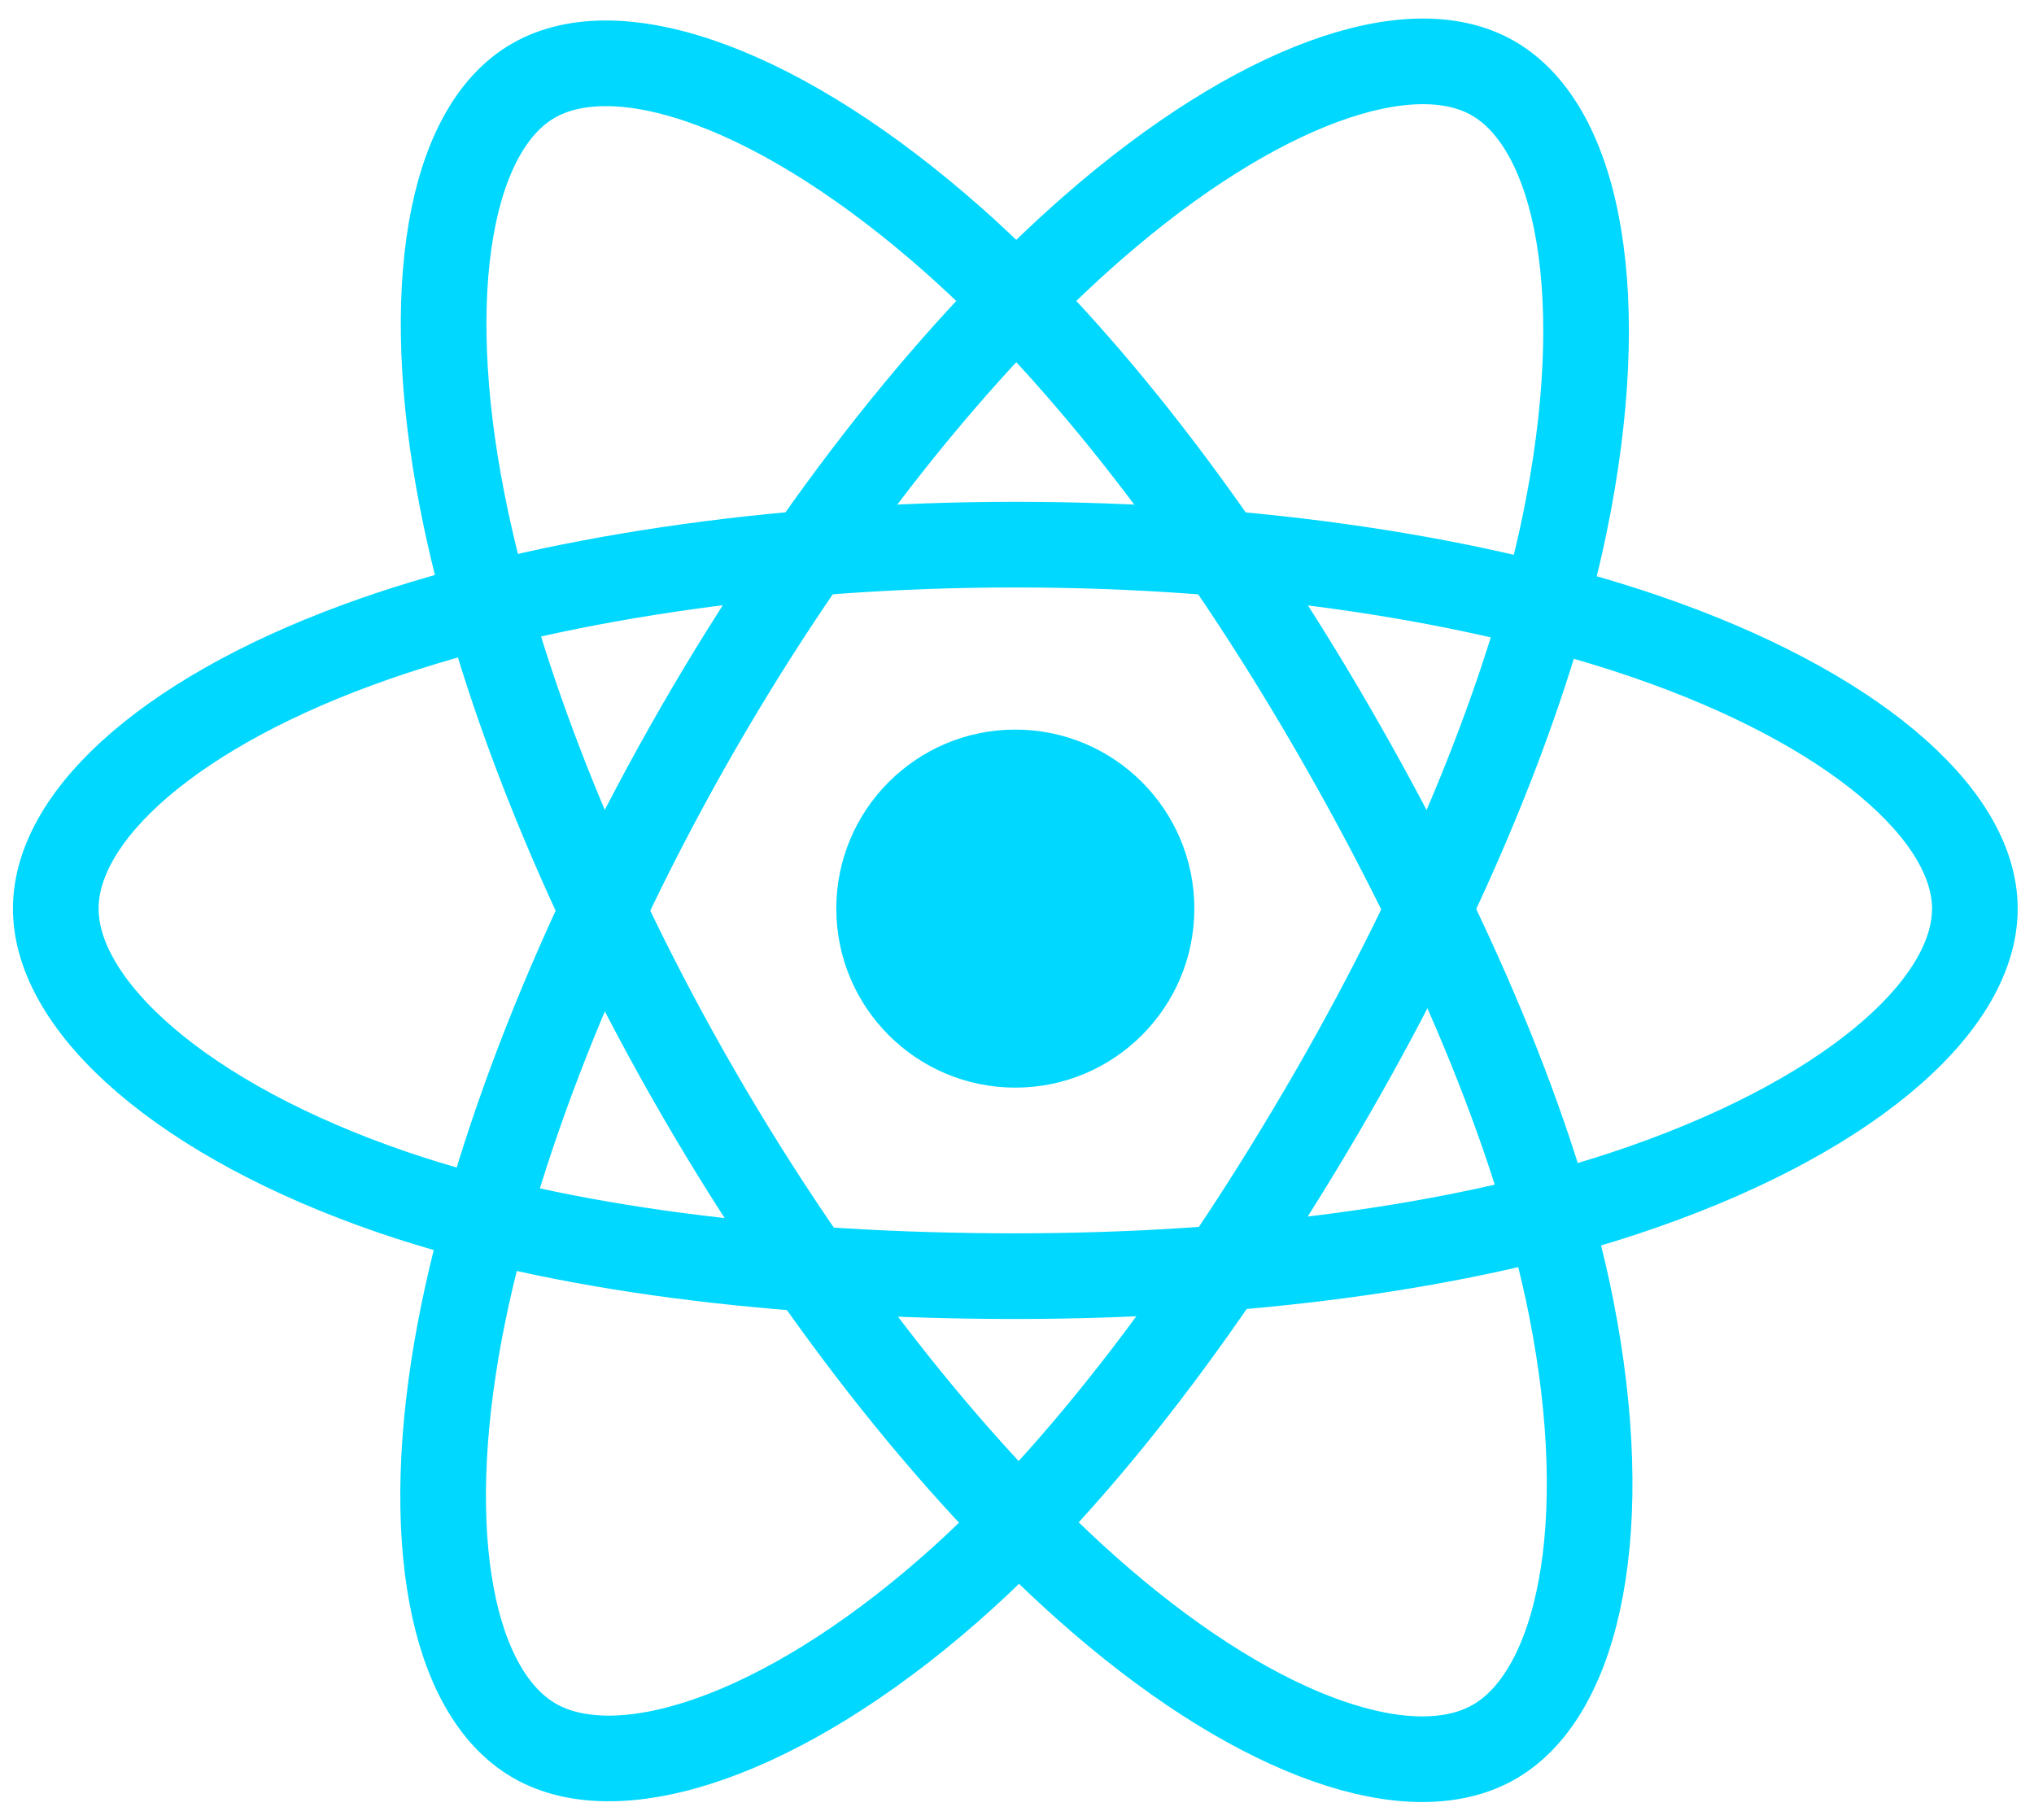
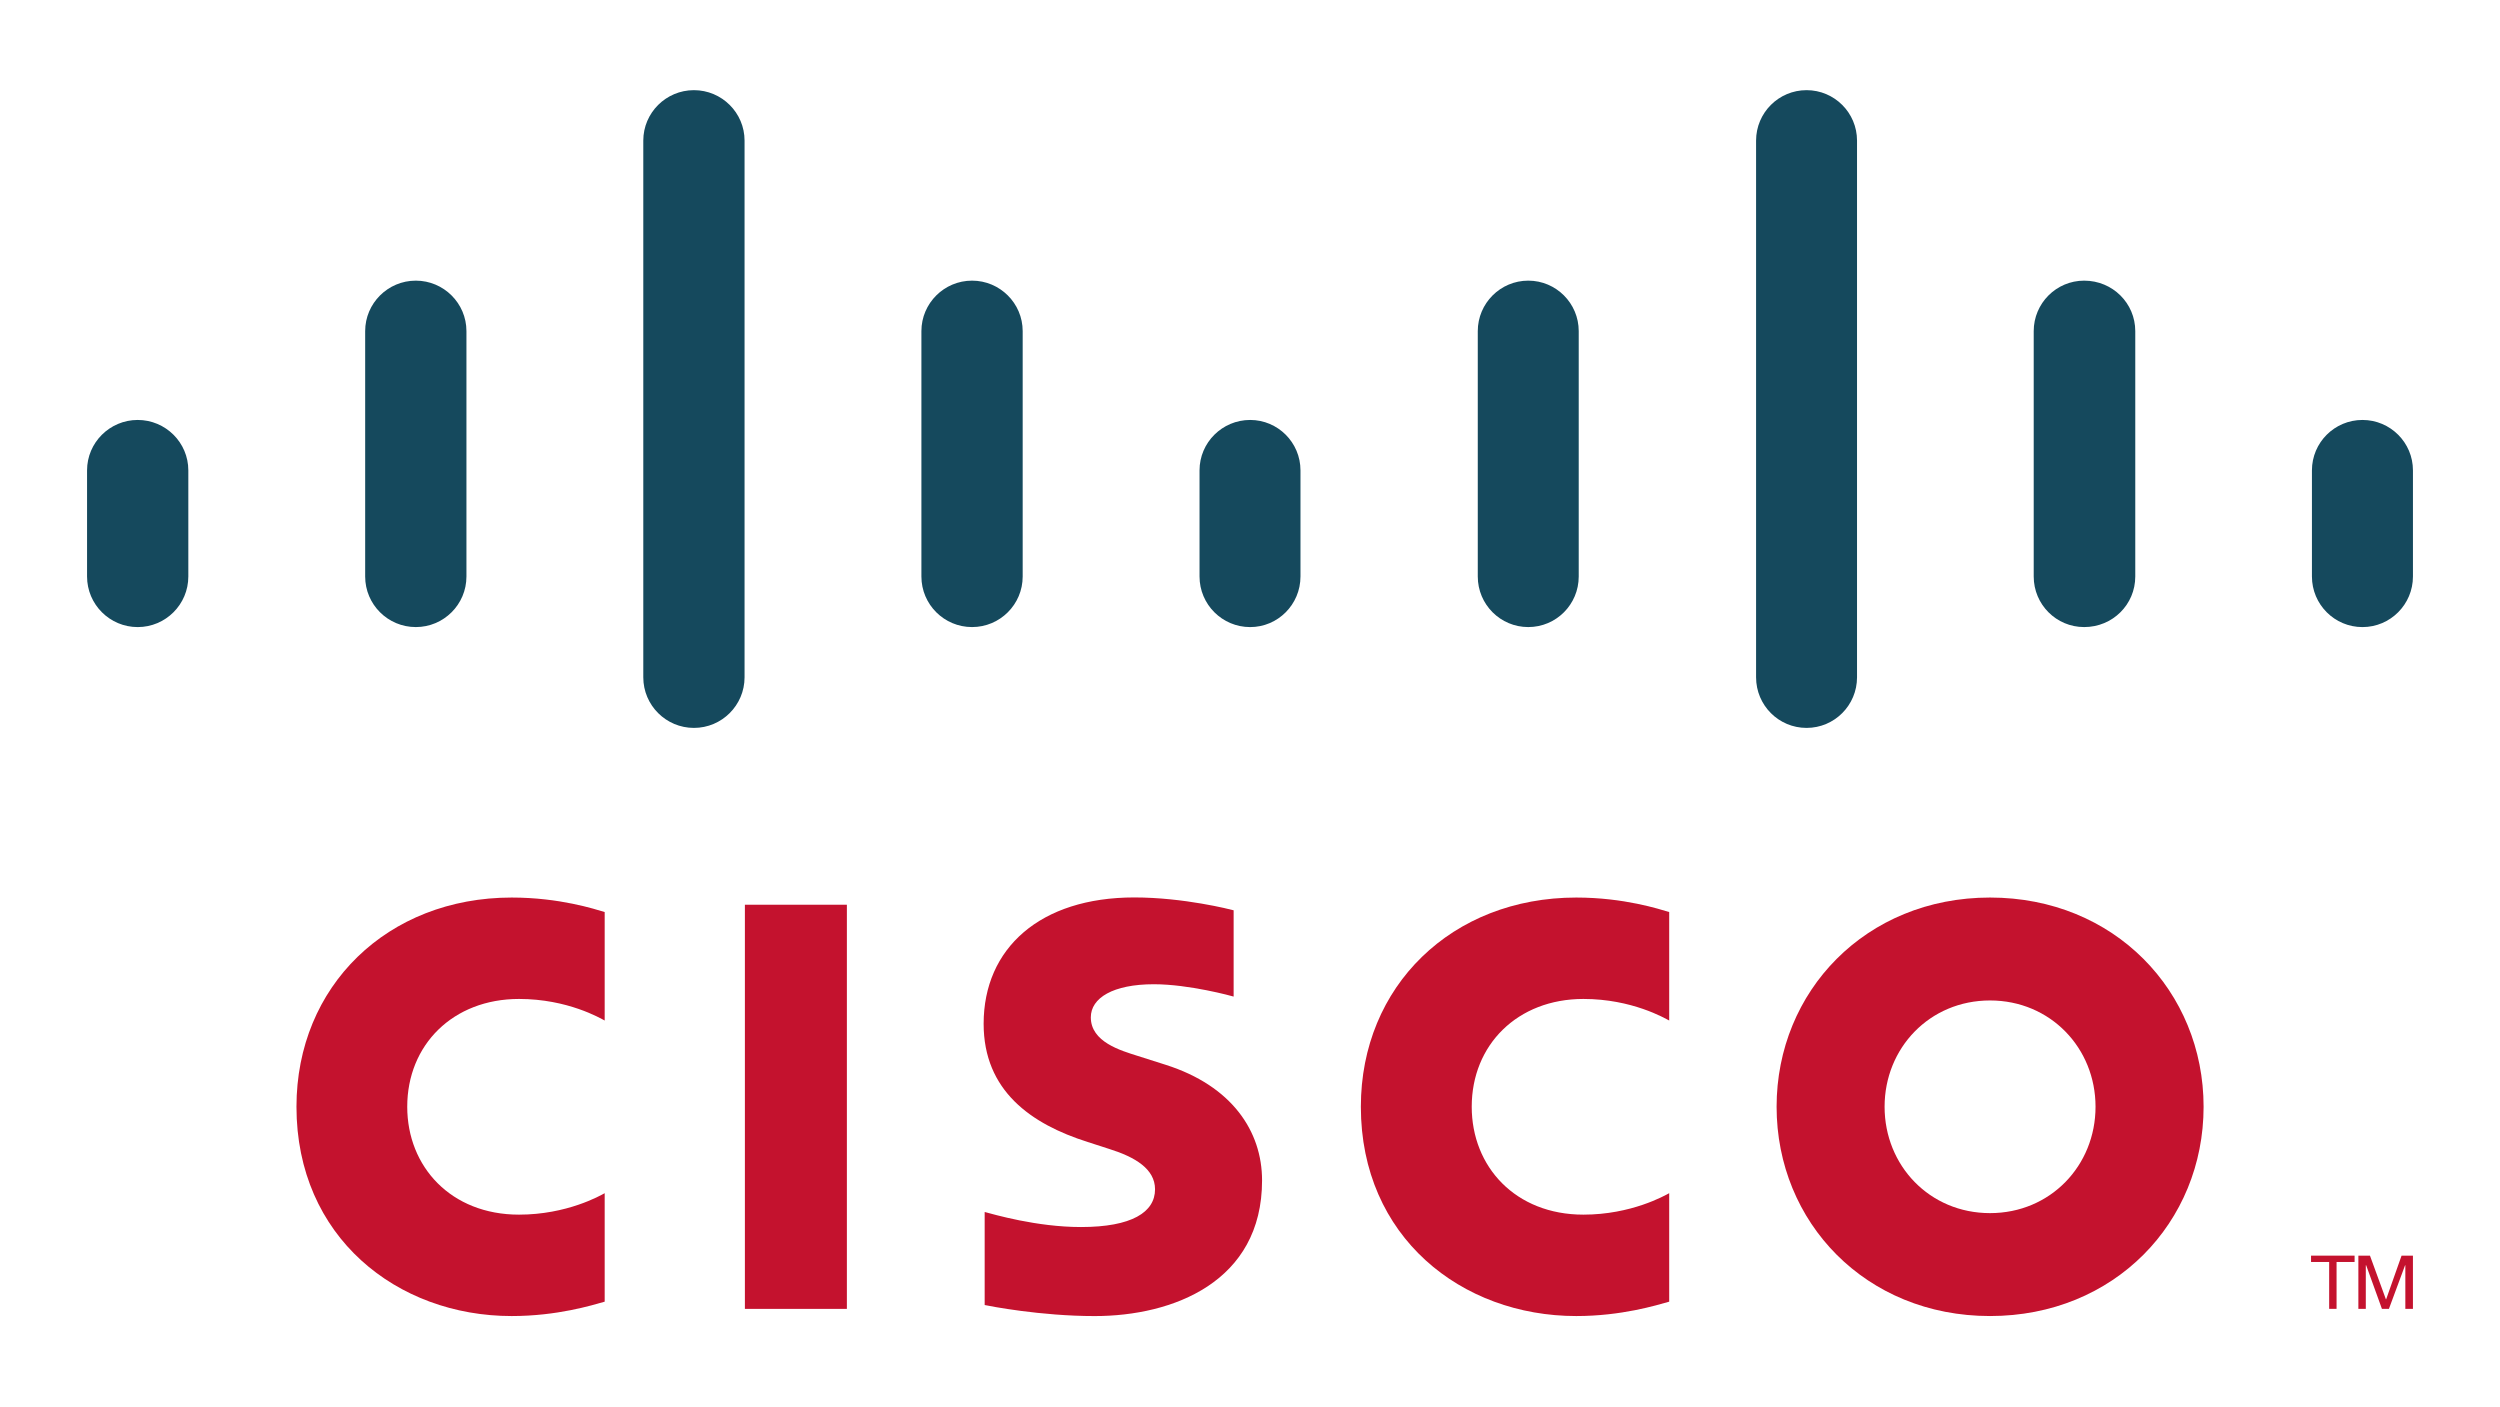
- <svg xmlns="http://www.w3.org/2000/svg" version="1.1" x="0" y="0" width="570" height="510" viewBox="0, 0, 570, 510">
-   <g id="Background">
-     <rect x="0" y="0" width="570" height="510" fill="#000000" fill-opacity="0" />
-   </g>
-   <g id="Layer_1">
-     <path d="M334.696,254.628 C334.696,282.334 312.235,304.795 284.529,304.795 C256.823,304.795 234.362,282.334 234.362,254.628 C234.362,226.922 256.823,204.461 284.529,204.461 C312.235,204.461 334.696,226.922 334.696,254.628 z" fill="#00D8FF" />
-     <path d="M284.529,152.628 C351.885,152.628 414.457,162.293 461.636,178.535 C518.48,198.104 553.43,227.768 553.43,254.628 C553.43,282.619 516.389,314.131 455.347,334.356 C409.196,349.647 348.468,357.628 284.529,357.628 C218.975,357.628 156.899,350.136 110.239,334.187 C51.193,314.005 15.628,282.084 15.628,254.628 C15.628,227.986 48.998,198.552 105.043,179.012 C152.398,162.503 216.515,152.628 284.529,152.628 z" fill-opacity="0" stroke="#00D8FF" stroke-width="24" stroke-miterlimit="10" />
-     <path d="M195.736,203.922 C229.385,145.574 269.017,96.198 306.656,63.442 C352.006,23.976 395.163,8.519 418.431,21.937 C442.679,35.92 451.473,83.751 438.498,146.733 C428.688,194.351 405.264,250.945 373.322,306.334 C340.573,363.122 303.072,413.153 265.945,445.606 C218.964,486.674 173.545,501.535 149.76,487.819 C126.681,474.509 117.854,430.898 128.926,372.586 C138.281,323.316 161.758,262.841 195.736,203.922 z" fill-opacity="0" stroke="#00D8FF" stroke-width="24" stroke-miterlimit="10" />
-     <path d="M195.821,306.482 C162.075,248.19 139.09,189.195 129.509,140.227 C117.965,81.228 126.127,36.118 149.373,22.661 C173.597,8.637 219.428,24.905 267.513,67.601 C303.869,99.881 341.201,148.438 373.236,203.774 C406.08,260.507 430.697,317.983 440.272,366.356 C452.389,427.569 442.581,474.34 418.819,488.096 C395.762,501.444 353.57,487.312 308.58,448.597 C270.567,415.886 229.898,365.344 195.821,306.482 z" fill-opacity="0" stroke="#00D8FF" stroke-width="24" stroke-miterlimit="10" />
+ <svg xmlns="http://www.w3.org/2000/svg" version="1.1" width="800" height="450" id="svg3358">
+   <defs id="defs3360">
+     <clipPath id="clipPath274">
+       <path d="m 84.461,713.596 77.163,0 0,43.961 -77.163,0 0,-43.961 z" id="path276" />
+     </clipPath>
+   </defs>
+   <g transform="translate(0,-602.3622)" id="layer1">
+     <path d="m 271,1021.205 -32.635,0 0,-129.33 32.635,0 0,129.33 z" id="path268" style="fill:#c4122e;fill-opacity:1;fill-rule:nonzero;stroke:none" />
+     <g transform="matrix(10.33728,0,0,-10.33728,-861.3451,8446.202)" id="g270">
+       <g clip-path="url(#clipPath274)" id="g272">
+         <g transform="translate(134.9958,727.2001)" id="g278">
+           <path d="m 0,0 c -0.129,0.066 -1.146,0.668 -2.656,0.668 -2.041,0 -3.457,-1.421 -3.457,-3.337 0,-1.859 1.355,-3.34 3.457,-3.34 1.484,0 2.517,0.589 2.656,0.664 l 0,-3.358 c -0.396,-0.111 -1.475,-0.445 -2.877,-0.445 -3.551,0 -6.668,2.448 -6.668,6.479 0,3.736 2.82,6.476 6.668,6.476 1.48,0 2.578,-0.361 2.877,-0.449 L 0,0 z" id="path280" style="fill:#c4122e;fill-opacity:1;fill-rule:nonzero;stroke:none" />
+         </g>
+         <g transform="translate(102.0426,727.2001)" id="g282">
+           <path d="m 0,0 c -0.127,0.066 -1.142,0.668 -2.652,0.668 -2.045,0 -3.46,-1.421 -3.46,-3.337 0,-1.859 1.356,-3.34 3.46,-3.34 1.484,0 2.516,0.589 2.652,0.664 l 0,-3.358 c -0.392,-0.111 -1.469,-0.445 -2.879,-0.445 -3.549,0 -6.662,2.448 -6.662,6.479 0,3.736 2.82,6.476 6.662,6.476 1.486,0 2.582,-0.361 2.879,-0.449 L 0,0 z" id="path284" style="fill:#c4122e;fill-opacity:1;fill-rule:nonzero;stroke:none" />
+         </g>
+         <g transform="translate(144.9274,727.8212)" id="g286">
+           <path d="m 0,0 c -1.873,0 -3.264,-1.474 -3.264,-3.29 0,-1.82 1.391,-3.293 3.264,-3.293 1.871,0 3.266,1.473 3.266,3.293 C 3.266,-1.474 1.871,0 0,0 m 6.611,-3.29 c 0,-3.579 -2.763,-6.479 -6.611,-6.479 -3.848,0 -6.607,2.9 -6.607,6.479 0,3.573 2.759,6.476 6.607,6.476 3.848,0 6.611,-2.903 6.611,-6.476" id="path288" style="fill:#c4122e;fill-opacity:1;fill-rule:nonzero;stroke:none" />
+         </g>
+         <g transform="translate(121.5124,727.9413)" id="g290">
+           <path d="m 0,0 c -0.047,0.015 -1.376,0.382 -2.468,0.382 -1.265,0 -1.953,-0.424 -1.953,-1.025 0,-0.762 0.928,-1.028 1.447,-1.192 l 0.871,-0.277 c 2.049,-0.652 2.983,-2.055 2.983,-3.579 0,-3.143 -2.764,-4.199 -5.18,-4.199 -1.679,0 -3.252,0.309 -3.407,0.342 l 0,2.879 c 0.278,-0.07 1.602,-0.465 2.981,-0.465 1.571,0 2.293,0.459 2.293,1.168 0,0.634 -0.625,1 -1.408,1.246 -0.191,0.064 -0.478,0.154 -0.674,0.218 -1.758,0.556 -3.224,1.589 -3.224,3.66 0,2.34 1.752,3.911 4.662,3.911 1.537,0 2.983,-0.373 3.077,-0.398 L 0,0 z" id="path292" style="fill:#c4122e;fill-opacity:1;fill-rule:nonzero;stroke:none" />
+         </g>
+         <g transform="translate(89.154,744.2304)" id="g294">
+           <path d="M 0,0 C 0,0.862 -0.704,1.561 -1.567,1.561 -2.43,1.561 -3.135,0.862 -3.135,0 l 0,-3.284 c 0,-0.867 0.705,-1.567 1.568,-1.567 0.863,0 1.567,0.7 1.567,1.567 L 0,0 z" id="path296" style="fill:#15495d;fill-opacity:1;fill-rule:nonzero;stroke:none" />
+         </g>
+         <g transform="translate(97.7633,748.5409)" id="g298">
+           <path d="M 0,0 C 0,0.862 -0.704,1.563 -1.567,1.563 -2.431,1.563 -3.135,0.862 -3.135,0 l 0,-7.595 c 0,-0.867 0.704,-1.566 1.568,-1.566 0.863,0 1.567,0.699 1.567,1.566 L 0,0 z" id="path300" style="fill:#15495d;fill-opacity:1;fill-rule:nonzero;stroke:none" />
+         </g>
+         <g transform="translate(106.3727,754.4384)" id="g302">
+           <path d="m 0,0 c 0,0.862 -0.704,1.562 -1.567,1.562 -0.864,0 -1.568,-0.7 -1.568,-1.562 l 0,-16.613 c 0,-0.867 0.704,-1.567 1.568,-1.567 0.863,0 1.567,0.7 1.567,1.567 L 0,0 z" id="path304" style="fill:#15495d;fill-opacity:1;fill-rule:nonzero;stroke:none" />
+         </g>
+         <g transform="translate(114.9821,748.5409)" id="g306">
+           <path d="M 0,0 C 0,0.862 -0.704,1.563 -1.567,1.563 -2.431,1.563 -3.135,0.862 -3.135,0 l 0,-7.595 c 0,-0.867 0.704,-1.566 1.568,-1.566 0.863,0 1.567,0.699 1.567,1.566 L 0,0 z" id="path308" style="fill:#15495d;fill-opacity:1;fill-rule:nonzero;stroke:none" />
+         </g>
+         <g transform="translate(123.5817,744.2304)" id="g310">
+           <path d="M 0,0 C 0,0.862 -0.699,1.561 -1.558,1.561 -2.421,1.561 -3.125,0.862 -3.125,0 l 0,-3.284 c 0,-0.867 0.704,-1.567 1.567,-1.567 0.859,0 1.558,0.7 1.558,1.567 L 0,0 z" id="path312" style="fill:#15495d;fill-opacity:1;fill-rule:nonzero;stroke:none" />
+         </g>
+         <g transform="translate(132.195,748.5409)" id="g314">
+           <path d="M 0,0 C 0,0.862 -0.699,1.563 -1.562,1.563 -2.424,1.563 -3.125,0.862 -3.125,0 l 0,-7.595 c 0,-0.867 0.701,-1.566 1.563,-1.566 0.863,0 1.562,0.699 1.562,1.566 L 0,0 z" id="path316" style="fill:#15495d;fill-opacity:1;fill-rule:nonzero;stroke:none" />
+         </g>
+         <g transform="translate(140.8102,754.4384)" id="g318">
+           <path d="m 0,0 c 0,0.862 -0.699,1.562 -1.562,1.562 -0.864,0 -1.563,-0.7 -1.563,-1.562 l 0,-16.613 c 0,-0.867 0.699,-1.567 1.563,-1.567 0.863,0 1.562,0.7 1.562,1.567 L 0,0 z" id="path320" style="fill:#15495d;fill-opacity:1;fill-rule:nonzero;stroke:none" />
+         </g>
+         <g transform="translate(149.4235,748.5409)" id="g322">
+           <path d="M 0,0 C 0,0.862 -0.699,1.563 -1.582,1.563 -2.445,1.563 -3.144,0.862 -3.144,0 l 0,-7.595 c 0,-0.867 0.699,-1.566 1.562,-1.566 0.883,0 1.582,0.699 1.582,1.566 L 0,0 z" id="path324" style="fill:#15495d;fill-opacity:1;fill-rule:nonzero;stroke:none" />
+         </g>
+         <g transform="translate(158.0192,744.2304)" id="g326">
+           <path d="M 0,0 C 0,0.862 -0.701,1.561 -1.563,1.561 -2.426,1.561 -3.127,0.862 -3.127,0 l 0,-3.284 c 0,-0.867 0.701,-1.567 1.564,-1.567 0.862,0 1.563,0.7 1.563,1.567 L 0,0 z" id="path328" style="fill:#15495d;fill-opacity:1;fill-rule:nonzero;stroke:none" />
+         </g>
+         <g transform="translate(156.2126,719.9218)" id="g330">
+           <path d="m 0,0 0,-0.196 -0.558,0 0,-1.451 -0.229,0 0,1.451 -0.561,0 0,0.196 L 0,0 z" id="path332" style="fill:#c4122e;fill-opacity:1;fill-rule:nonzero;stroke:none" />
+         </g>
+         <g transform="translate(156.3297,719.9218)" id="g334">
+           <path d="m 0,0 0.359,0 0.493,-1.351 0.008,0 0.477,1.351 0.352,0 0,-1.647 -0.235,0 0,1.35 -0.008,0 -0.5,-1.35 -0.217,0 -0.488,1.35 -0.011,0 0,-1.35 -0.23,0 L 0,0 z" id="path336" style="fill:#c4122e;fill-opacity:1;fill-rule:nonzero;stroke:none" />
+         </g>
+       </g>
+     </g>
  </g>
</svg>
